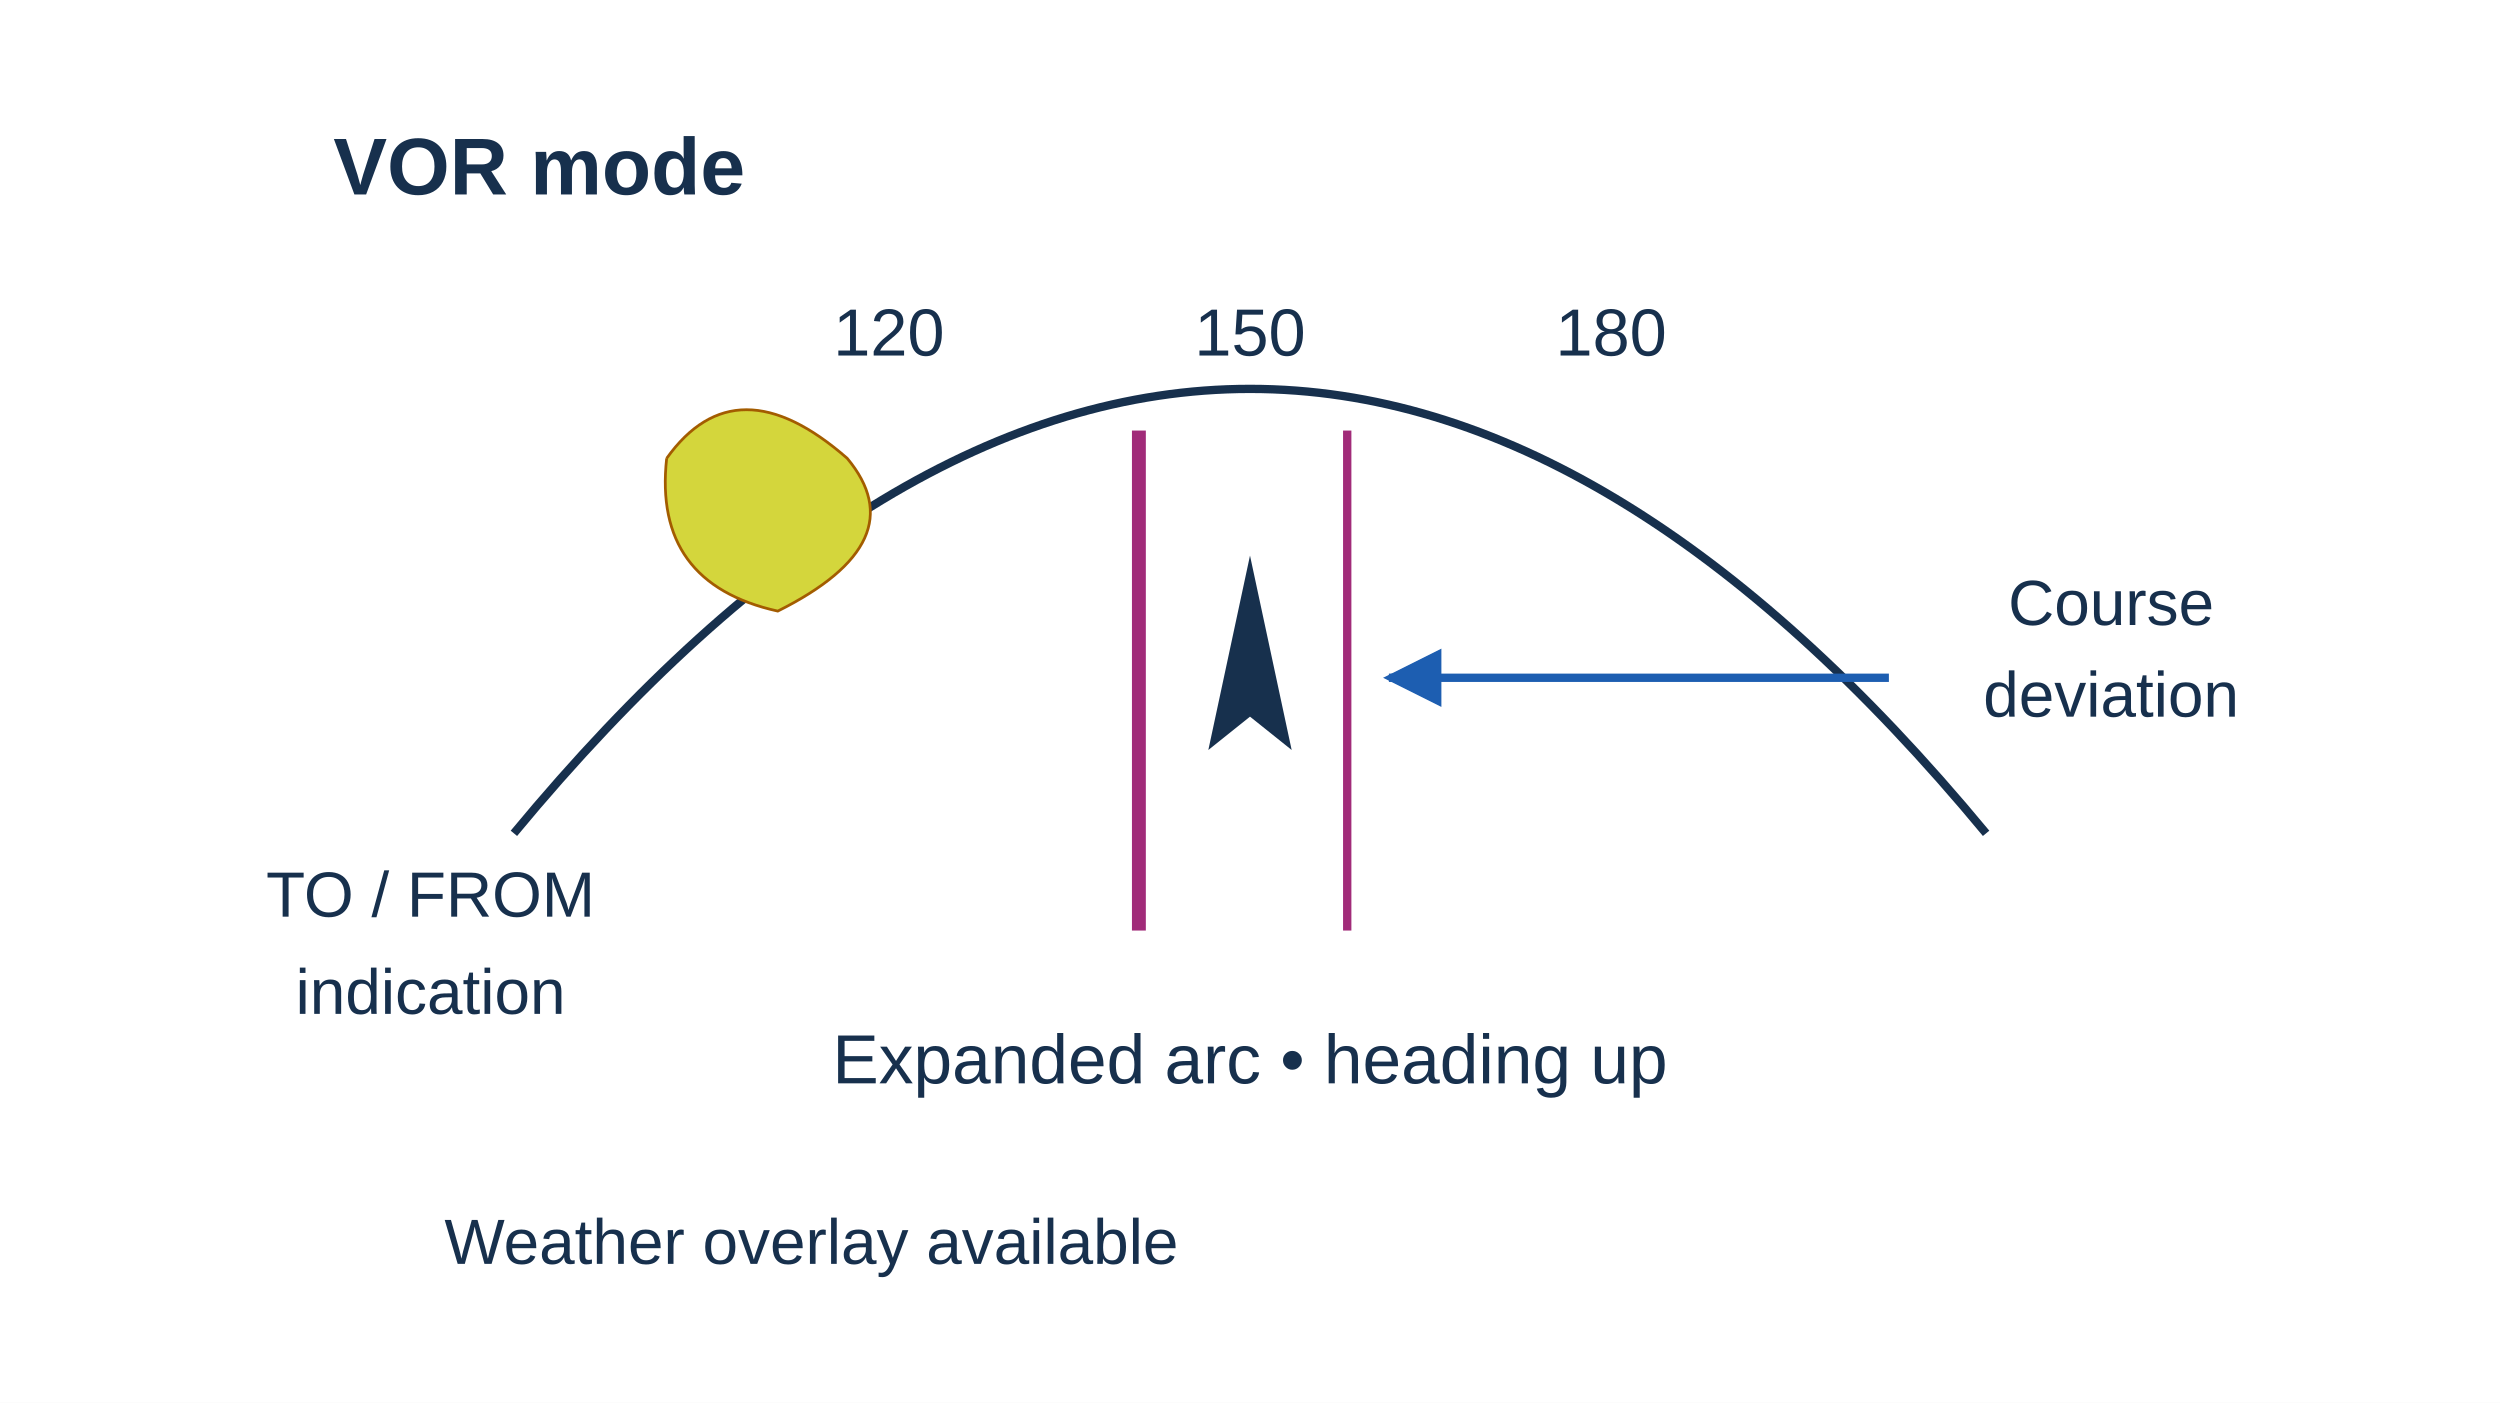
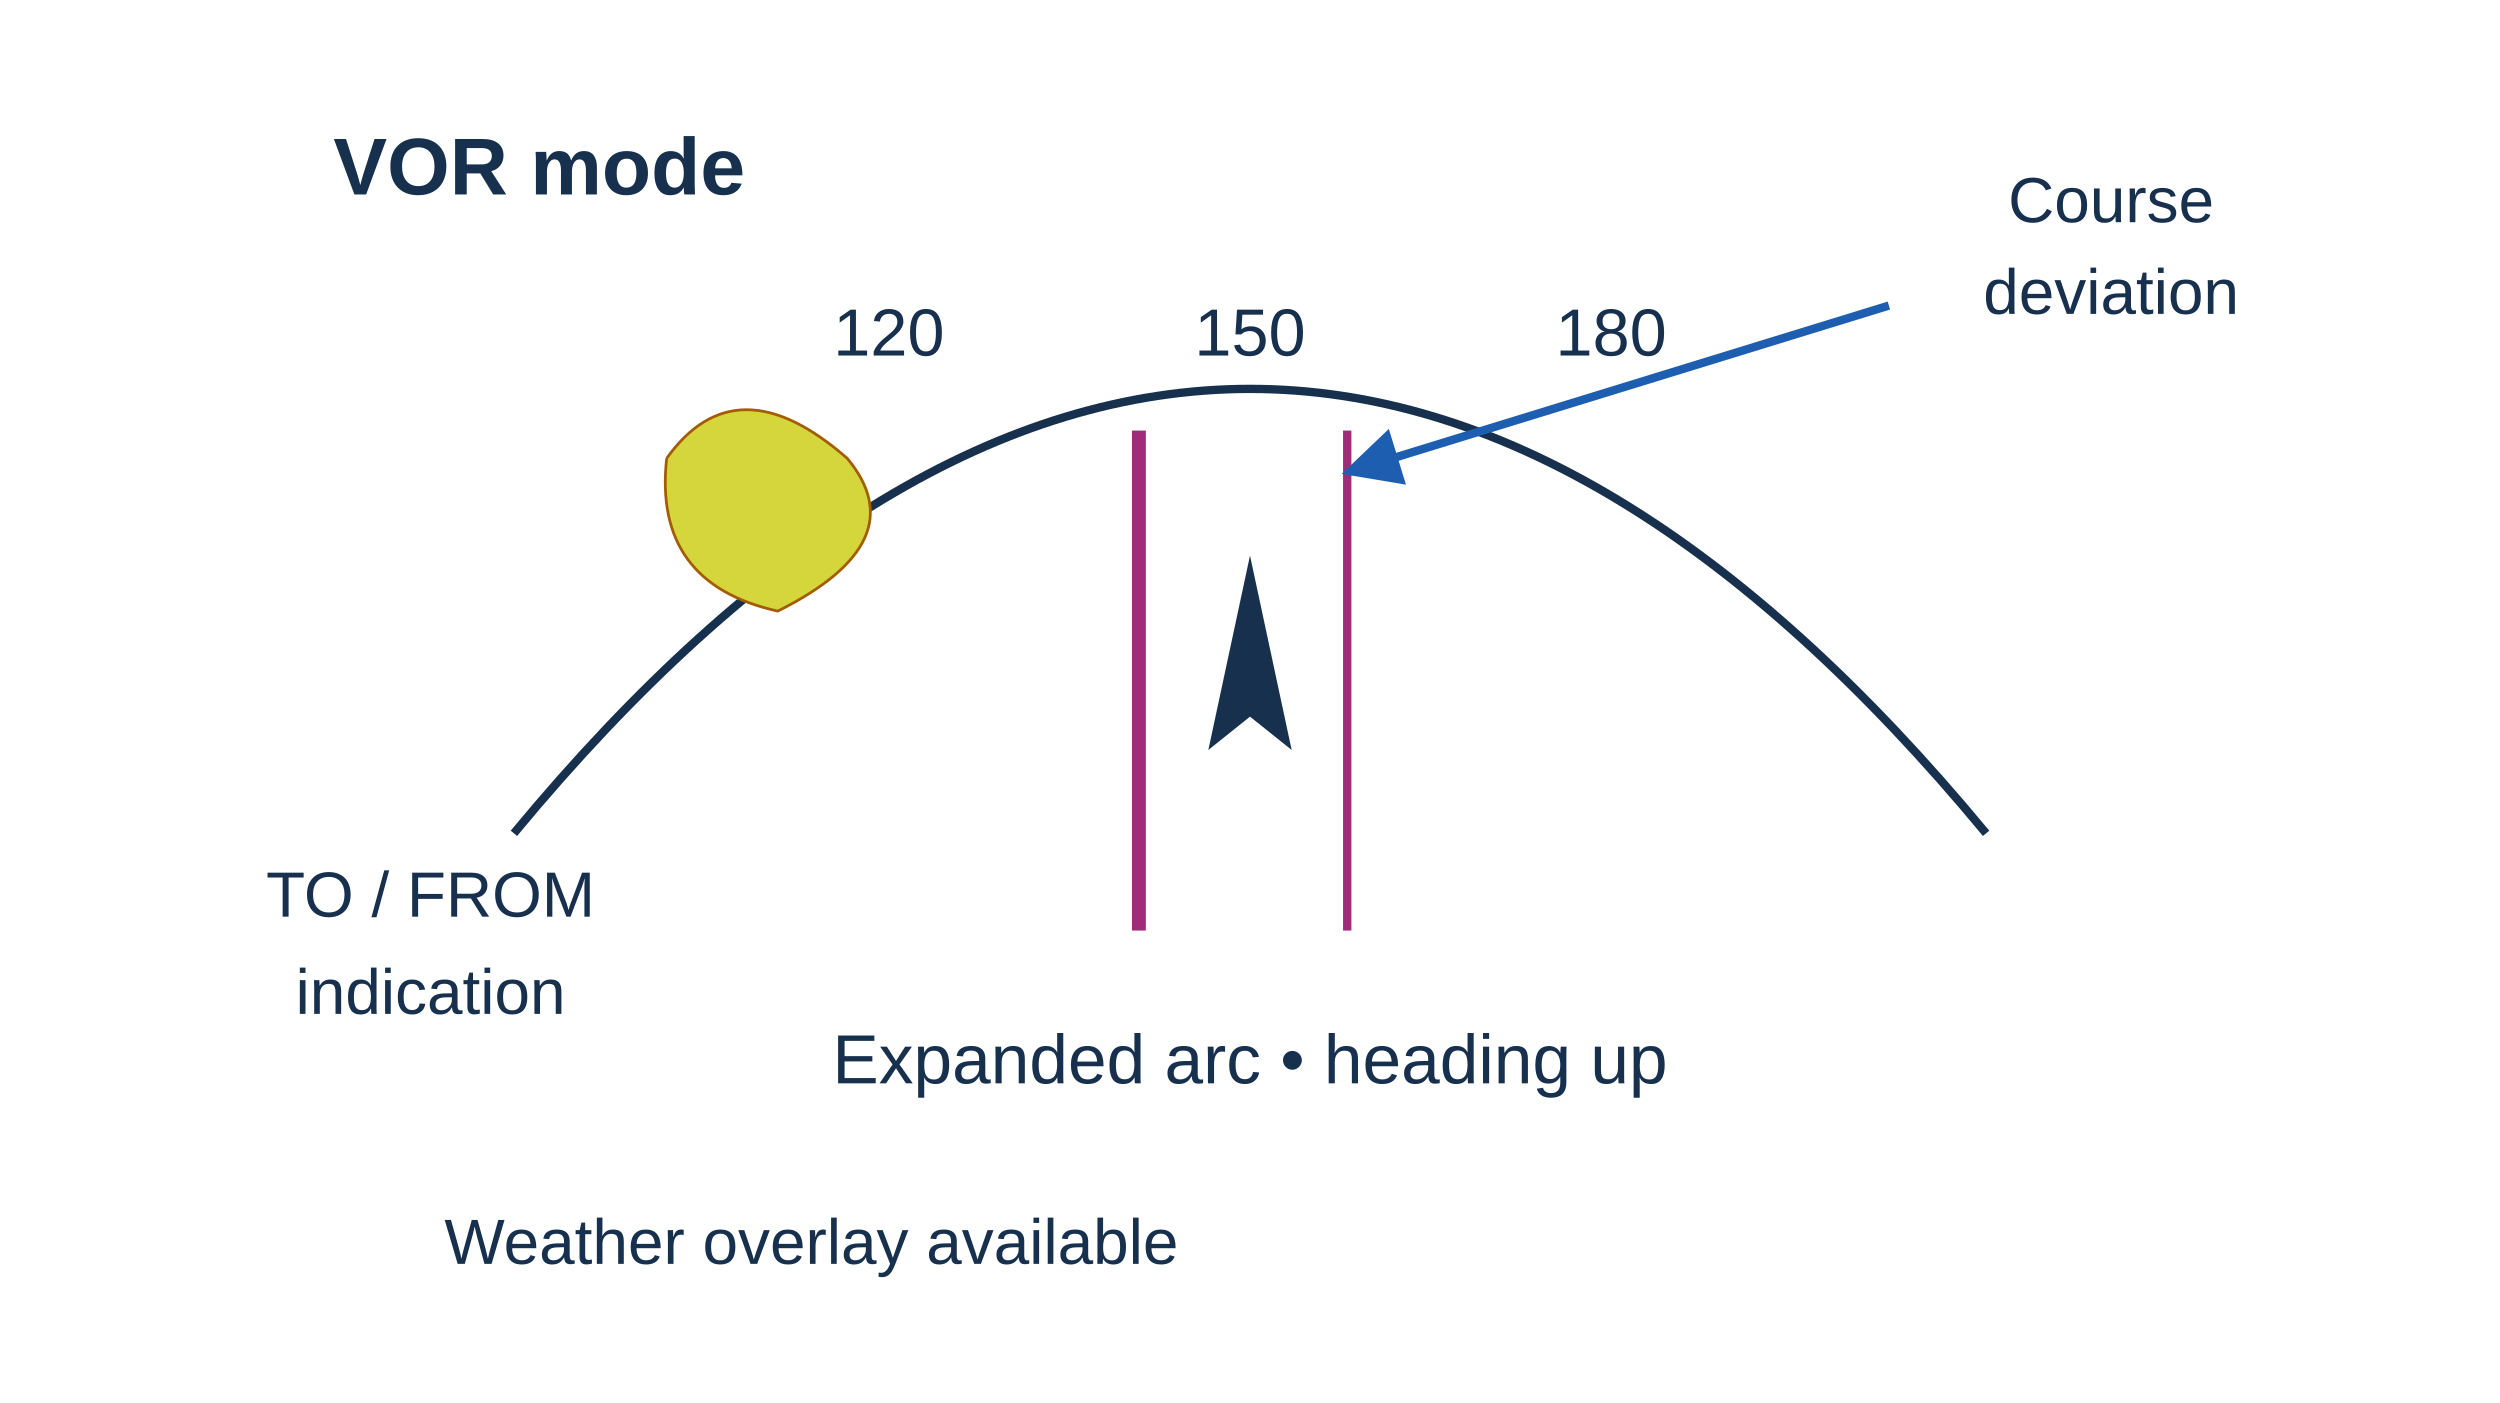
<svg xmlns="http://www.w3.org/2000/svg" width="900" height="505" viewBox="0 0 900 505" role="img" aria-labelledby="title desc">
  <defs>
    <marker id="arrow" viewBox="0 0 10 10" refX="9" refY="5" markerWidth="7" markerHeight="7" orient="auto-start-reverse">
      <path d="M0 0 L10 5 L0 10 Z" fill="#1d5eb1" />
    </marker>
    <marker id="back" viewBox="0 0 10 10" refX="9" refY="5" markerWidth="7" markerHeight="7" orient="auto-start-reverse">
      <path d="M0 0 L10 5 L0 10 Z" fill="#1d5eb1" />
    </marker>
  </defs>
  <rect width="900" height="505" fill="white" />
  <g font-family="Arial, sans-serif">
    <path d="M185 300 Q450 -20 715 300" fill="none" stroke="#17304d" stroke-width="3" />
    <text x="320" y="128" font-size="24" fill="#17304d" text-anchor="middle" font-weight="400">120</text>
    <text x="450" y="128" font-size="24" fill="#17304d" text-anchor="middle" font-weight="400">150</text>
    <text x="580" y="128" font-size="24" fill="#17304d" text-anchor="middle" font-weight="400">180</text>
    <text x="450" y="390" font-size="25" fill="#17304d" text-anchor="middle" font-weight="400">Expanded arc • heading up</text>
    <path d="M450 200 L435 270 L450 258 L465 270 Z" fill="#17304d" />
    <line x1="410" y1="155" x2="410" y2="335" stroke="#a12b79" stroke-width="5" />
    <line x1="485" y1="155" x2="485" y2="335" stroke="#a12b79" stroke-width="3" />
    <text x="120" y="70" font-size="29" fill="#17304d" text-anchor="start" font-weight="600">VOR mode</text>
-     <text x="760" y="225" font-size="23" fill="#17304d" text-anchor="middle" font-weight="400">Course</text>
-     <text x="760" y="258" font-size="23" fill="#17304d" text-anchor="middle" font-weight="400">deviation</text>
-     <path d="M680 244 L500 244" fill="none" stroke="#1d5eb1" stroke-width="3" marker-end="url(#arrow)" />
+     <text x="760" y="80" font-size="23" fill="#17304d" text-anchor="middle" font-weight="400">Course</text>
+     <text x="760" y="113" font-size="23" fill="#17304d" text-anchor="middle" font-weight="400">deviation</text>
+     <path d="M680 110 L485 170" fill="none" stroke="#1d5eb1" stroke-width="3" marker-end="url(#arrow)" />
    <text x="155" y="330" font-size="23" fill="#17304d" text-anchor="middle" font-weight="400">TO / FROM</text>
    <text x="155" y="365" font-size="23" fill="#17304d" text-anchor="middle" font-weight="400">indication</text>
    <path d="M240 165 Q265 130 305 165 Q330 195 280 220 Q235 210 240 165" fill="#d4d63c" stroke="#a35c00" />
    <text x="160" y="455" font-size="23" fill="#17304d" text-anchor="start" font-weight="400">Weather overlay available</text>
  </g>
</svg>
